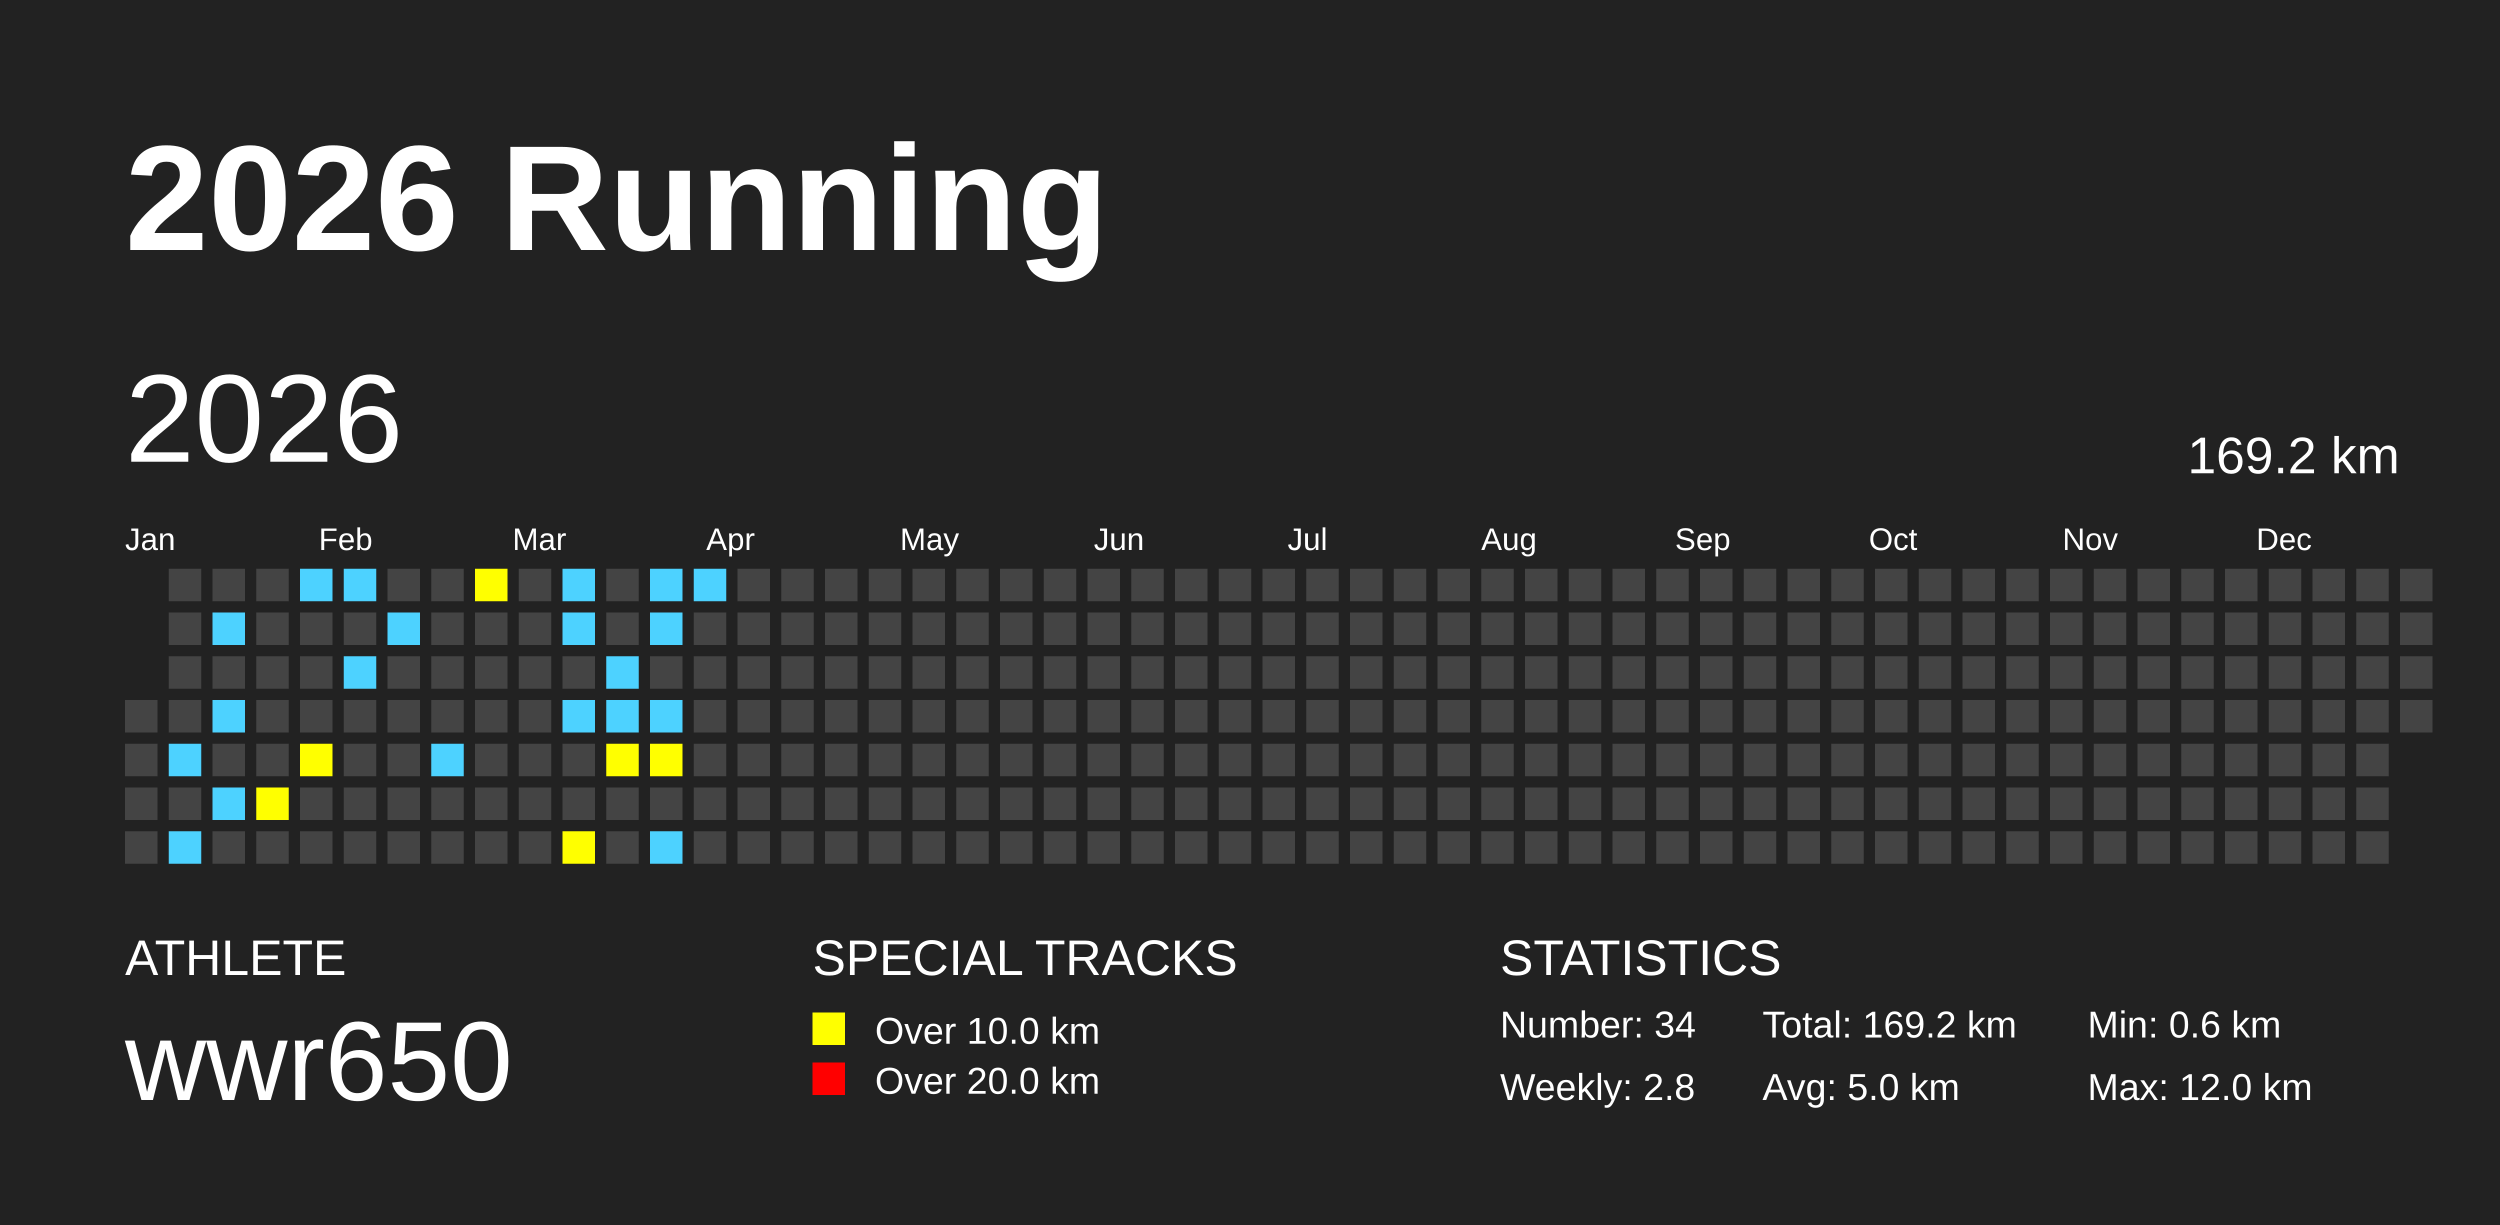
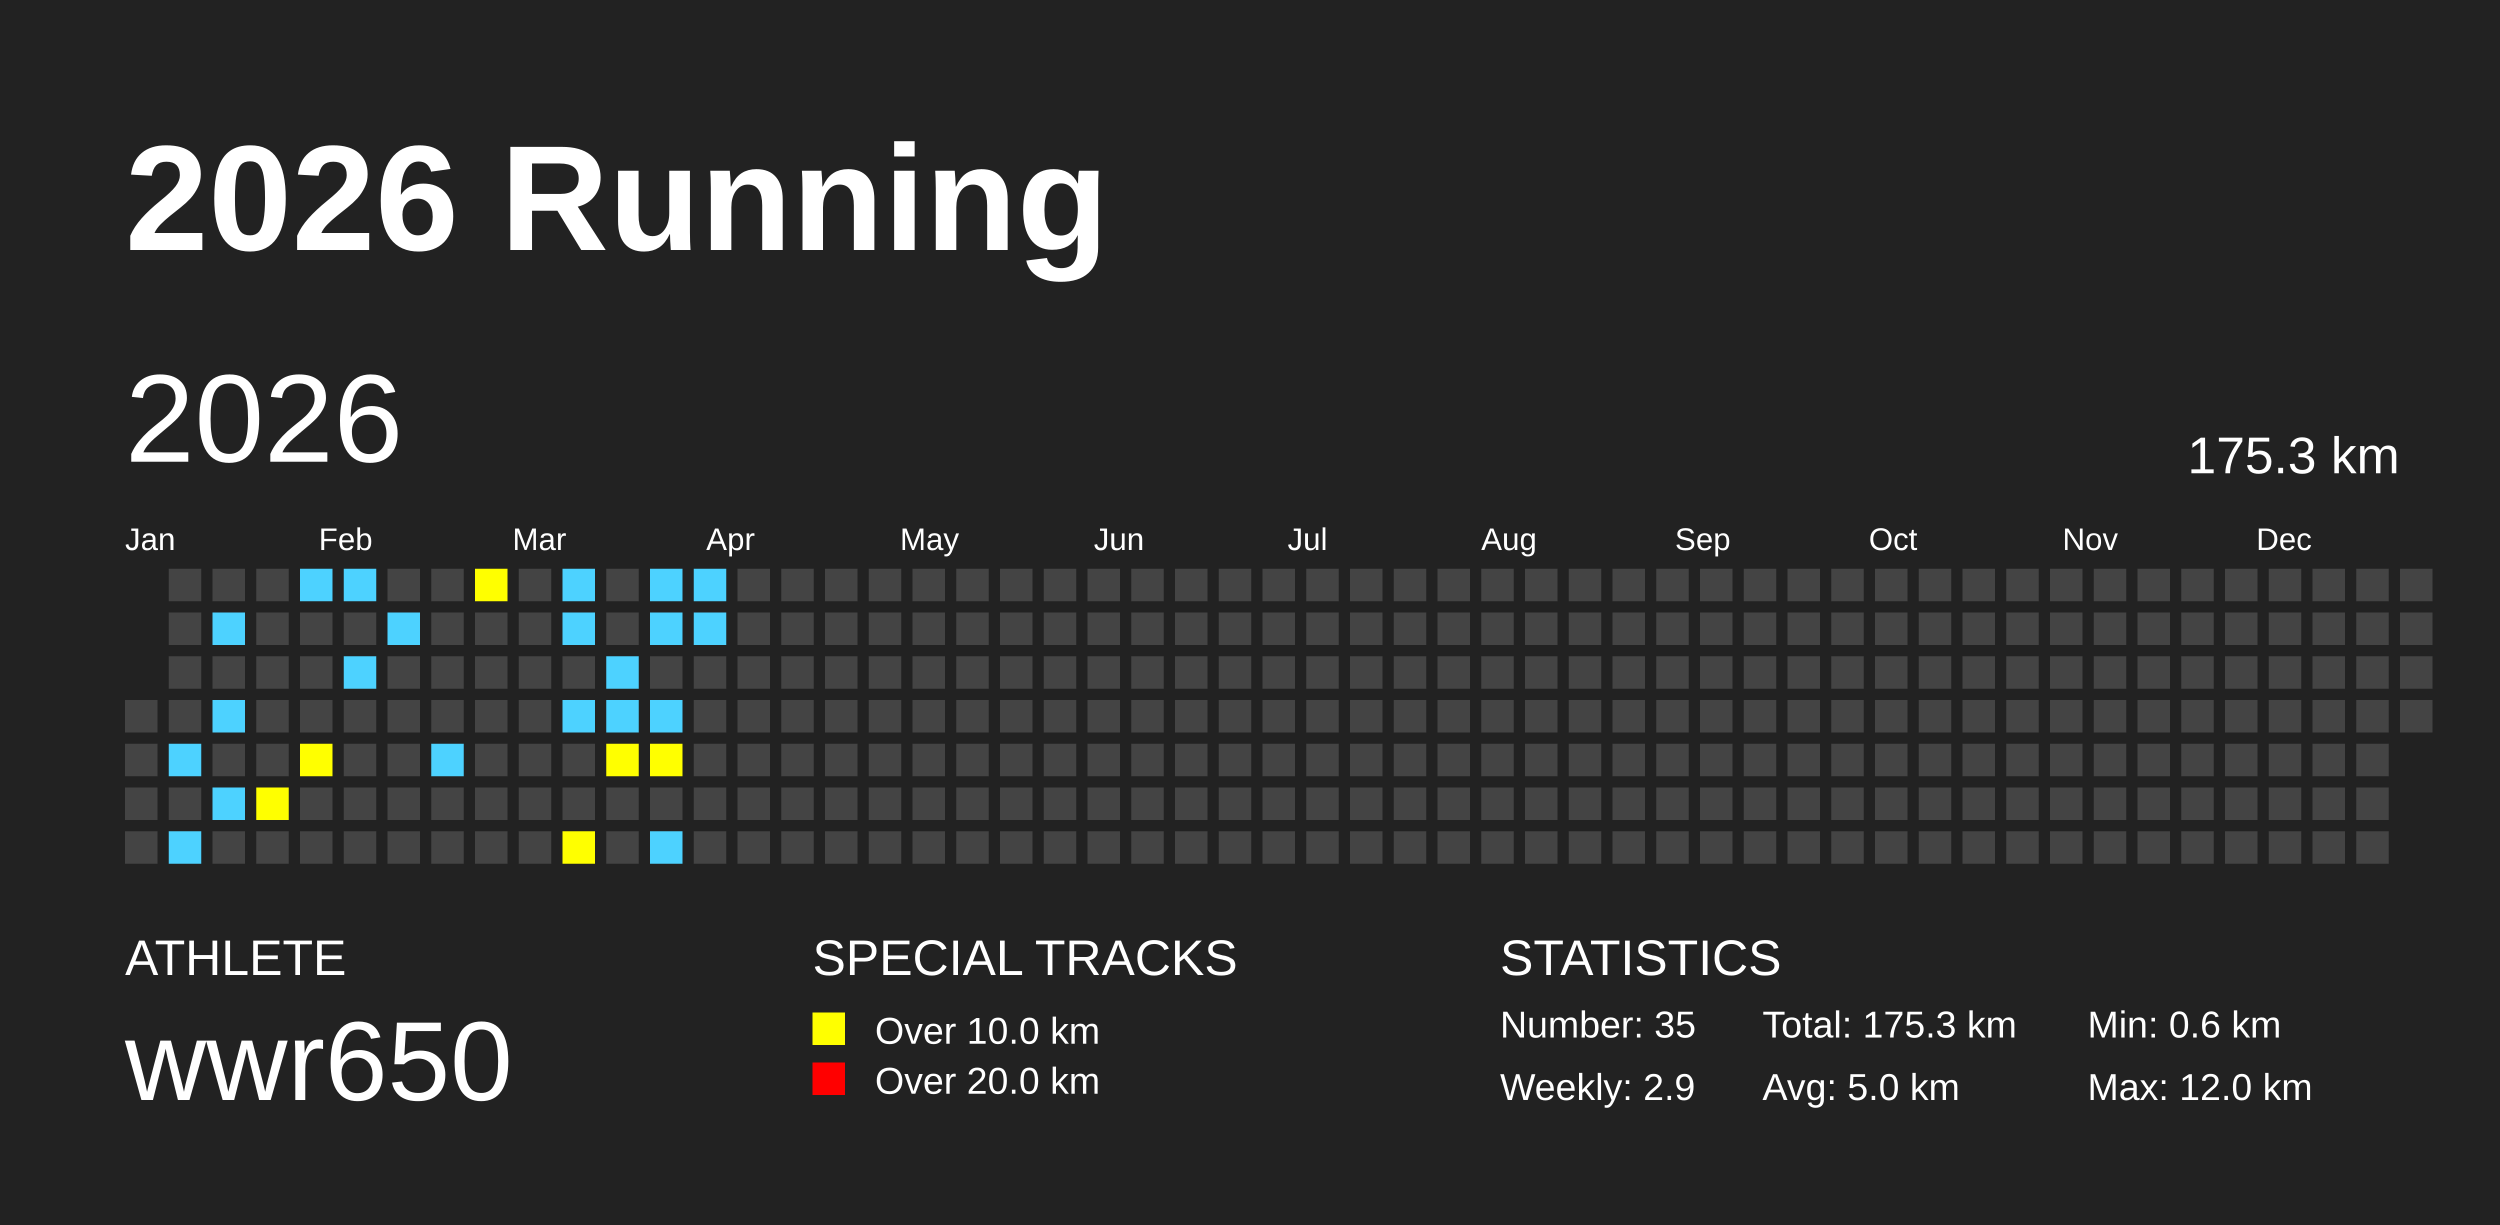
<svg xmlns="http://www.w3.org/2000/svg" baseProfile="full" height="98mm" version="1.1" viewBox="0,0,200,98" width="200mm">
  <defs />
  <rect fill="#222222" height="98" width="200" x="0" y="0" />
  <text fill="#FFFFFF" style="font-size:12px; font-family:Arial; font-weight:bold;" x="10" y="20">2026 Running</text>
  <text fill="#FFFFFF" style="font-size:4px; font-family:Arial" x="10" y="78">ATHLETE</text>
  <text fill="#FFFFFF" style="font-size:9px; font-family:Arial" x="10" y="88">wwr650</text>
  <text fill="#FFFFFF" style="font-size:4px; font-family:Arial" x="65" y="78">SPECIAL TRACKS</text>
  <rect fill="yellow" height="2.6" width="2.6" x="65" y="81" />
  <text fill="#FFFFFF" style="font-size:3px; font-family:Arial" x="70" y="83.5">Over 10.0 km</text>
  <rect fill="red" height="2.6" width="2.6" x="65" y="85" />
  <text fill="#FFFFFF" style="font-size:3px; font-family:Arial" x="70" y="87.5">Over 20.0 km</text>
  <text fill="#FFFFFF" style="font-size:4px; font-family:Arial" x="120" y="78">STATISTICS</text>
-   <text fill="#FFFFFF" style="font-size:3px; font-family:Arial" x="120" y="83">Number: 34</text>
-   <text fill="#FFFFFF" style="font-size:3px; font-family:Arial" x="120" y="88">Weekly: 2.8</text>
-   <text fill="#FFFFFF" style="font-size:3px; font-family:Arial" x="141" y="83">Total: 169.2 km</text>
+   <text fill="#FFFFFF" style="font-size:3px; font-family:Arial" x="120" y="83">Number: 35</text>
+   <text fill="#FFFFFF" style="font-size:3px; font-family:Arial" x="120" y="88">Weekly: 2.9</text>
+   <text fill="#FFFFFF" style="font-size:3px; font-family:Arial" x="141" y="83">Total: 175.3 km</text>
  <text fill="#FFFFFF" style="font-size:3px; font-family:Arial" x="141" y="88">Avg: 5.0 km</text>
  <text fill="#FFFFFF" style="font-size:3px; font-family:Arial" x="167" y="83">Min: 0.6 km</text>
  <text fill="#FFFFFF" style="font-size:3px; font-family:Arial" x="167" y="88">Max: 12.0 km</text>
  <text dominant-baseline="hanging" fill="#FFFFFF" style="font-size:10.0px; font-family:Arial;" x="10" y="30">2026</text>
-   <text dominant-baseline="hanging" fill="#FFFFFF" style="font-size:4.125px; font-family:Arial;" x="175" y="35">169.2 km</text>
+   <text dominant-baseline="hanging" fill="#FFFFFF" style="font-size:4.125px; font-family:Arial;" x="175" y="35">175.3 km</text>
  <text fill="#FFFFFF" style="font-size:2.5px; font-family:Arial" x="10.0" y="44">Jan</text>
  <text fill="#FFFFFF" style="font-size:2.5px; font-family:Arial" x="25.5" y="44">Feb</text>
  <text fill="#FFFFFF" style="font-size:2.5px; font-family:Arial" x="41.0" y="44">Mar</text>
  <text fill="#FFFFFF" style="font-size:2.5px; font-family:Arial" x="56.5" y="44">Apr</text>
  <text fill="#FFFFFF" style="font-size:2.5px; font-family:Arial" x="72.0" y="44">May</text>
  <text fill="#FFFFFF" style="font-size:2.5px; font-family:Arial" x="87.5" y="44">Jun</text>
  <text fill="#FFFFFF" style="font-size:2.5px; font-family:Arial" x="103.0" y="44">Jul</text>
  <text fill="#FFFFFF" style="font-size:2.5px; font-family:Arial" x="118.5" y="44">Aug</text>
  <text fill="#FFFFFF" style="font-size:2.5px; font-family:Arial" x="134.0" y="44">Sep</text>
  <text fill="#FFFFFF" style="font-size:2.5px; font-family:Arial" x="149.5" y="44">Oct</text>
  <text fill="#FFFFFF" style="font-size:2.5px; font-family:Arial" x="165.0" y="44">Nov</text>
  <text fill="#FFFFFF" style="font-size:2.5px; font-family:Arial" x="180.5" y="44">Dec</text>
  <rect fill="#444444" height="2.6" width="2.6" x="10.0" y="56.0" />
  <rect fill="#444444" height="2.6" width="2.6" x="10.0" y="59.5" />
  <rect fill="#444444" height="2.6" width="2.6" x="10.0" y="63.0" />
  <rect fill="#444444" height="2.6" width="2.6" x="10.0" y="66.5" />
  <rect fill="#444444" height="2.6" width="2.6" x="13.5" y="45.5" />
  <rect fill="#444444" height="2.6" width="2.6" x="13.5" y="49.0" />
  <rect fill="#444444" height="2.6" width="2.6" x="13.5" y="52.5" />
  <rect fill="#444444" height="2.6" width="2.6" x="13.5" y="56.0" />
  <rect fill="#4DD2FF" height="2.6" width="2.6" x="13.5" y="59.5" />
  <rect fill="#444444" height="2.6" width="2.6" x="13.5" y="63.0" />
  <rect fill="#4DD2FF" height="2.6" width="2.6" x="13.5" y="66.5" />
  <rect fill="#444444" height="2.6" width="2.6" x="17.0" y="45.5" />
  <rect fill="#4DD2FF" height="2.6" width="2.6" x="17.0" y="49.0" />
  <rect fill="#444444" height="2.6" width="2.6" x="17.0" y="52.5" />
  <rect fill="#4DD2FF" height="2.6" width="2.6" x="17.0" y="56.0" />
  <rect fill="#444444" height="2.6" width="2.6" x="17.0" y="59.5" />
  <rect fill="#4DD2FF" height="2.6" width="2.6" x="17.0" y="63.0" />
  <rect fill="#444444" height="2.6" width="2.6" x="17.0" y="66.5" />
  <rect fill="#444444" height="2.6" width="2.6" x="20.5" y="45.5" />
  <rect fill="#444444" height="2.6" width="2.6" x="20.5" y="49.0" />
  <rect fill="#444444" height="2.6" width="2.6" x="20.5" y="52.5" />
  <rect fill="#444444" height="2.6" width="2.6" x="20.5" y="56.0" />
  <rect fill="#444444" height="2.6" width="2.6" x="20.5" y="59.5" />
  <rect fill="yellow" height="2.6" width="2.6" x="20.5" y="63.0" />
  <rect fill="#444444" height="2.6" width="2.6" x="20.5" y="66.5" />
  <rect fill="#4DD2FF" height="2.6" width="2.6" x="24.0" y="45.5" />
  <rect fill="#444444" height="2.6" width="2.6" x="24.0" y="49.0" />
  <rect fill="#444444" height="2.6" width="2.6" x="24.0" y="52.5" />
  <rect fill="#444444" height="2.6" width="2.6" x="24.0" y="56.0" />
  <rect fill="yellow" height="2.6" width="2.6" x="24.0" y="59.5" />
  <rect fill="#444444" height="2.6" width="2.6" x="24.0" y="63.0" />
  <rect fill="#444444" height="2.6" width="2.6" x="24.0" y="66.5" />
  <rect fill="#4DD2FF" height="2.6" width="2.6" x="27.5" y="45.5" />
  <rect fill="#444444" height="2.6" width="2.6" x="27.5" y="49.0" />
  <rect fill="#4DD2FF" height="2.6" width="2.6" x="27.5" y="52.5" />
  <rect fill="#444444" height="2.6" width="2.6" x="27.5" y="56.0" />
  <rect fill="#444444" height="2.6" width="2.6" x="27.5" y="59.5" />
  <rect fill="#444444" height="2.6" width="2.6" x="27.5" y="63.0" />
  <rect fill="#444444" height="2.6" width="2.6" x="27.5" y="66.5" />
  <rect fill="#444444" height="2.6" width="2.6" x="31.0" y="45.5" />
  <rect fill="#4DD2FF" height="2.6" width="2.6" x="31.0" y="49.0" />
  <rect fill="#444444" height="2.6" width="2.6" x="31.0" y="52.5" />
  <rect fill="#444444" height="2.6" width="2.6" x="31.0" y="56.0" />
  <rect fill="#444444" height="2.6" width="2.6" x="31.0" y="59.5" />
  <rect fill="#444444" height="2.6" width="2.6" x="31.0" y="63.0" />
  <rect fill="#444444" height="2.6" width="2.6" x="31.0" y="66.5" />
  <rect fill="#444444" height="2.6" width="2.6" x="34.5" y="45.5" />
  <rect fill="#444444" height="2.6" width="2.6" x="34.5" y="49.0" />
  <rect fill="#444444" height="2.6" width="2.6" x="34.5" y="52.5" />
  <rect fill="#444444" height="2.6" width="2.6" x="34.5" y="56.0" />
  <rect fill="#4DD2FF" height="2.6" width="2.6" x="34.5" y="59.5" />
  <rect fill="#444444" height="2.6" width="2.6" x="34.5" y="63.0" />
  <rect fill="#444444" height="2.6" width="2.6" x="34.5" y="66.5" />
  <rect fill="yellow" height="2.6" width="2.6" x="38.0" y="45.5" />
  <rect fill="#444444" height="2.6" width="2.6" x="38.0" y="49.0" />
  <rect fill="#444444" height="2.6" width="2.6" x="38.0" y="52.5" />
  <rect fill="#444444" height="2.6" width="2.6" x="38.0" y="56.0" />
  <rect fill="#444444" height="2.6" width="2.6" x="38.0" y="59.5" />
  <rect fill="#444444" height="2.6" width="2.6" x="38.0" y="63.0" />
  <rect fill="#444444" height="2.6" width="2.6" x="38.0" y="66.5" />
  <rect fill="#444444" height="2.6" width="2.6" x="41.5" y="45.5" />
  <rect fill="#444444" height="2.6" width="2.6" x="41.5" y="49.0" />
  <rect fill="#444444" height="2.6" width="2.6" x="41.5" y="52.5" />
  <rect fill="#444444" height="2.6" width="2.6" x="41.5" y="56.0" />
  <rect fill="#444444" height="2.6" width="2.6" x="41.5" y="59.5" />
  <rect fill="#444444" height="2.6" width="2.6" x="41.5" y="63.0" />
  <rect fill="#444444" height="2.6" width="2.6" x="41.5" y="66.5" />
  <rect fill="#4DD2FF" height="2.6" width="2.6" x="45.0" y="45.5" />
  <rect fill="#4DD2FF" height="2.6" width="2.6" x="45.0" y="49.0" />
  <rect fill="#444444" height="2.6" width="2.6" x="45.0" y="52.5" />
  <rect fill="#4DD2FF" height="2.6" width="2.6" x="45.0" y="56.0" />
  <rect fill="#444444" height="2.6" width="2.6" x="45.0" y="59.5" />
  <rect fill="#444444" height="2.6" width="2.6" x="45.0" y="63.0" />
  <rect fill="yellow" height="2.6" width="2.6" x="45.0" y="66.5" />
  <rect fill="#444444" height="2.6" width="2.6" x="48.5" y="45.5" />
  <rect fill="#444444" height="2.6" width="2.6" x="48.5" y="49.0" />
  <rect fill="#4DD2FF" height="2.6" width="2.6" x="48.5" y="52.5" />
  <rect fill="#4DD2FF" height="2.6" width="2.6" x="48.5" y="56.0" />
  <rect fill="yellow" height="2.6" width="2.6" x="48.5" y="59.5" />
  <rect fill="#444444" height="2.6" width="2.6" x="48.5" y="63.0" />
  <rect fill="#444444" height="2.6" width="2.6" x="48.5" y="66.5" />
  <rect fill="#4DD2FF" height="2.6" width="2.6" x="52.0" y="45.5" />
  <rect fill="#4DD2FF" height="2.6" width="2.6" x="52.0" y="49.0" />
  <rect fill="#444444" height="2.6" width="2.6" x="52.0" y="52.5" />
  <rect fill="#4DD2FF" height="2.6" width="2.6" x="52.0" y="56.0" />
  <rect fill="yellow" height="2.6" width="2.6" x="52.0" y="59.5" />
  <rect fill="#444444" height="2.6" width="2.6" x="52.0" y="63.0" />
  <rect fill="#4DD2FF" height="2.6" width="2.6" x="52.0" y="66.5" />
  <rect fill="#4DD2FF" height="2.6" width="2.6" x="55.5" y="45.5" />
-   <rect fill="#444444" height="2.6" width="2.6" x="55.5" y="49.0" />
+   <rect fill="#4DD2FF" height="2.6" width="2.6" x="55.5" y="49.0" />
  <rect fill="#444444" height="2.6" width="2.6" x="55.5" y="52.5" />
  <rect fill="#444444" height="2.6" width="2.6" x="55.5" y="56.0" />
  <rect fill="#444444" height="2.6" width="2.6" x="55.5" y="59.5" />
  <rect fill="#444444" height="2.6" width="2.6" x="55.5" y="63.0" />
  <rect fill="#444444" height="2.6" width="2.6" x="55.5" y="66.5" />
  <rect fill="#444444" height="2.6" width="2.6" x="59.0" y="45.5" />
  <rect fill="#444444" height="2.6" width="2.6" x="59.0" y="49.0" />
  <rect fill="#444444" height="2.6" width="2.6" x="59.0" y="52.5" />
  <rect fill="#444444" height="2.6" width="2.6" x="59.0" y="56.0" />
  <rect fill="#444444" height="2.6" width="2.6" x="59.0" y="59.5" />
  <rect fill="#444444" height="2.6" width="2.6" x="59.0" y="63.0" />
  <rect fill="#444444" height="2.6" width="2.6" x="59.0" y="66.5" />
  <rect fill="#444444" height="2.6" width="2.6" x="62.5" y="45.5" />
  <rect fill="#444444" height="2.6" width="2.6" x="62.5" y="49.0" />
  <rect fill="#444444" height="2.6" width="2.6" x="62.5" y="52.5" />
  <rect fill="#444444" height="2.6" width="2.6" x="62.5" y="56.0" />
  <rect fill="#444444" height="2.6" width="2.6" x="62.5" y="59.5" />
  <rect fill="#444444" height="2.6" width="2.6" x="62.5" y="63.0" />
  <rect fill="#444444" height="2.6" width="2.6" x="62.5" y="66.5" />
  <rect fill="#444444" height="2.6" width="2.6" x="66.0" y="45.5" />
  <rect fill="#444444" height="2.6" width="2.6" x="66.0" y="49.0" />
  <rect fill="#444444" height="2.6" width="2.6" x="66.0" y="52.5" />
  <rect fill="#444444" height="2.6" width="2.6" x="66.0" y="56.0" />
  <rect fill="#444444" height="2.6" width="2.6" x="66.0" y="59.5" />
  <rect fill="#444444" height="2.6" width="2.6" x="66.0" y="63.0" />
  <rect fill="#444444" height="2.6" width="2.6" x="66.0" y="66.5" />
  <rect fill="#444444" height="2.6" width="2.6" x="69.5" y="45.5" />
  <rect fill="#444444" height="2.6" width="2.6" x="69.5" y="49.0" />
  <rect fill="#444444" height="2.6" width="2.6" x="69.5" y="52.5" />
  <rect fill="#444444" height="2.6" width="2.6" x="69.5" y="56.0" />
  <rect fill="#444444" height="2.6" width="2.6" x="69.5" y="59.5" />
  <rect fill="#444444" height="2.6" width="2.6" x="69.5" y="63.0" />
  <rect fill="#444444" height="2.6" width="2.6" x="69.5" y="66.5" />
  <rect fill="#444444" height="2.6" width="2.6" x="73.0" y="45.5" />
  <rect fill="#444444" height="2.6" width="2.6" x="73.0" y="49.0" />
  <rect fill="#444444" height="2.6" width="2.6" x="73.0" y="52.5" />
  <rect fill="#444444" height="2.6" width="2.6" x="73.0" y="56.0" />
  <rect fill="#444444" height="2.6" width="2.6" x="73.0" y="59.5" />
  <rect fill="#444444" height="2.6" width="2.6" x="73.0" y="63.0" />
  <rect fill="#444444" height="2.6" width="2.6" x="73.0" y="66.5" />
  <rect fill="#444444" height="2.6" width="2.6" x="76.5" y="45.5" />
  <rect fill="#444444" height="2.6" width="2.6" x="76.5" y="49.0" />
  <rect fill="#444444" height="2.6" width="2.6" x="76.5" y="52.5" />
  <rect fill="#444444" height="2.6" width="2.6" x="76.5" y="56.0" />
  <rect fill="#444444" height="2.6" width="2.6" x="76.5" y="59.5" />
  <rect fill="#444444" height="2.6" width="2.6" x="76.5" y="63.0" />
  <rect fill="#444444" height="2.6" width="2.6" x="76.5" y="66.5" />
  <rect fill="#444444" height="2.6" width="2.6" x="80.0" y="45.5" />
  <rect fill="#444444" height="2.6" width="2.6" x="80.0" y="49.0" />
  <rect fill="#444444" height="2.6" width="2.6" x="80.0" y="52.5" />
  <rect fill="#444444" height="2.6" width="2.6" x="80.0" y="56.0" />
  <rect fill="#444444" height="2.6" width="2.6" x="80.0" y="59.5" />
  <rect fill="#444444" height="2.6" width="2.6" x="80.0" y="63.0" />
  <rect fill="#444444" height="2.6" width="2.6" x="80.0" y="66.5" />
  <rect fill="#444444" height="2.6" width="2.6" x="83.5" y="45.5" />
  <rect fill="#444444" height="2.6" width="2.6" x="83.5" y="49.0" />
  <rect fill="#444444" height="2.6" width="2.6" x="83.5" y="52.5" />
  <rect fill="#444444" height="2.6" width="2.6" x="83.5" y="56.0" />
  <rect fill="#444444" height="2.6" width="2.6" x="83.5" y="59.5" />
  <rect fill="#444444" height="2.6" width="2.6" x="83.5" y="63.0" />
  <rect fill="#444444" height="2.6" width="2.6" x="83.5" y="66.5" />
  <rect fill="#444444" height="2.6" width="2.6" x="87.0" y="45.5" />
  <rect fill="#444444" height="2.6" width="2.6" x="87.0" y="49.0" />
  <rect fill="#444444" height="2.6" width="2.6" x="87.0" y="52.5" />
  <rect fill="#444444" height="2.6" width="2.6" x="87.0" y="56.0" />
  <rect fill="#444444" height="2.6" width="2.6" x="87.0" y="59.5" />
  <rect fill="#444444" height="2.6" width="2.6" x="87.0" y="63.0" />
  <rect fill="#444444" height="2.6" width="2.6" x="87.0" y="66.5" />
  <rect fill="#444444" height="2.6" width="2.6" x="90.5" y="45.5" />
  <rect fill="#444444" height="2.6" width="2.6" x="90.5" y="49.0" />
  <rect fill="#444444" height="2.6" width="2.6" x="90.5" y="52.5" />
  <rect fill="#444444" height="2.6" width="2.6" x="90.5" y="56.0" />
  <rect fill="#444444" height="2.6" width="2.6" x="90.5" y="59.5" />
  <rect fill="#444444" height="2.6" width="2.6" x="90.5" y="63.0" />
  <rect fill="#444444" height="2.6" width="2.6" x="90.5" y="66.5" />
  <rect fill="#444444" height="2.6" width="2.6" x="94.0" y="45.5" />
  <rect fill="#444444" height="2.6" width="2.6" x="94.0" y="49.0" />
  <rect fill="#444444" height="2.6" width="2.6" x="94.0" y="52.5" />
  <rect fill="#444444" height="2.6" width="2.6" x="94.0" y="56.0" />
  <rect fill="#444444" height="2.6" width="2.6" x="94.0" y="59.5" />
  <rect fill="#444444" height="2.6" width="2.6" x="94.0" y="63.0" />
  <rect fill="#444444" height="2.6" width="2.6" x="94.0" y="66.5" />
  <rect fill="#444444" height="2.6" width="2.6" x="97.5" y="45.5" />
  <rect fill="#444444" height="2.6" width="2.6" x="97.5" y="49.0" />
  <rect fill="#444444" height="2.6" width="2.6" x="97.5" y="52.5" />
  <rect fill="#444444" height="2.6" width="2.6" x="97.5" y="56.0" />
  <rect fill="#444444" height="2.6" width="2.6" x="97.5" y="59.5" />
  <rect fill="#444444" height="2.6" width="2.6" x="97.5" y="63.0" />
  <rect fill="#444444" height="2.6" width="2.6" x="97.5" y="66.5" />
  <rect fill="#444444" height="2.6" width="2.6" x="101.0" y="45.5" />
  <rect fill="#444444" height="2.6" width="2.6" x="101.0" y="49.0" />
  <rect fill="#444444" height="2.6" width="2.6" x="101.0" y="52.5" />
  <rect fill="#444444" height="2.6" width="2.6" x="101.0" y="56.0" />
  <rect fill="#444444" height="2.6" width="2.6" x="101.0" y="59.5" />
  <rect fill="#444444" height="2.6" width="2.6" x="101.0" y="63.0" />
  <rect fill="#444444" height="2.6" width="2.6" x="101.0" y="66.5" />
  <rect fill="#444444" height="2.6" width="2.6" x="104.5" y="45.5" />
  <rect fill="#444444" height="2.6" width="2.6" x="104.5" y="49.0" />
  <rect fill="#444444" height="2.6" width="2.6" x="104.5" y="52.5" />
  <rect fill="#444444" height="2.6" width="2.6" x="104.5" y="56.0" />
  <rect fill="#444444" height="2.6" width="2.6" x="104.5" y="59.5" />
  <rect fill="#444444" height="2.6" width="2.6" x="104.5" y="63.0" />
  <rect fill="#444444" height="2.6" width="2.6" x="104.5" y="66.5" />
  <rect fill="#444444" height="2.6" width="2.6" x="108.0" y="45.5" />
  <rect fill="#444444" height="2.6" width="2.6" x="108.0" y="49.0" />
  <rect fill="#444444" height="2.6" width="2.6" x="108.0" y="52.5" />
  <rect fill="#444444" height="2.6" width="2.6" x="108.0" y="56.0" />
  <rect fill="#444444" height="2.6" width="2.6" x="108.0" y="59.5" />
  <rect fill="#444444" height="2.6" width="2.6" x="108.0" y="63.0" />
  <rect fill="#444444" height="2.6" width="2.6" x="108.0" y="66.5" />
  <rect fill="#444444" height="2.6" width="2.6" x="111.5" y="45.5" />
  <rect fill="#444444" height="2.6" width="2.6" x="111.5" y="49.0" />
  <rect fill="#444444" height="2.6" width="2.6" x="111.5" y="52.5" />
  <rect fill="#444444" height="2.6" width="2.6" x="111.5" y="56.0" />
  <rect fill="#444444" height="2.6" width="2.6" x="111.5" y="59.5" />
  <rect fill="#444444" height="2.6" width="2.6" x="111.5" y="63.0" />
  <rect fill="#444444" height="2.6" width="2.6" x="111.5" y="66.5" />
  <rect fill="#444444" height="2.6" width="2.6" x="115.0" y="45.5" />
  <rect fill="#444444" height="2.6" width="2.6" x="115.0" y="49.0" />
  <rect fill="#444444" height="2.6" width="2.6" x="115.0" y="52.5" />
  <rect fill="#444444" height="2.6" width="2.6" x="115.0" y="56.0" />
  <rect fill="#444444" height="2.6" width="2.6" x="115.0" y="59.5" />
  <rect fill="#444444" height="2.6" width="2.6" x="115.0" y="63.0" />
  <rect fill="#444444" height="2.6" width="2.6" x="115.0" y="66.5" />
  <rect fill="#444444" height="2.6" width="2.6" x="118.5" y="45.5" />
  <rect fill="#444444" height="2.6" width="2.6" x="118.5" y="49.0" />
  <rect fill="#444444" height="2.6" width="2.6" x="118.5" y="52.5" />
  <rect fill="#444444" height="2.6" width="2.6" x="118.5" y="56.0" />
  <rect fill="#444444" height="2.6" width="2.6" x="118.5" y="59.5" />
  <rect fill="#444444" height="2.6" width="2.6" x="118.5" y="63.0" />
  <rect fill="#444444" height="2.6" width="2.6" x="118.5" y="66.5" />
  <rect fill="#444444" height="2.6" width="2.6" x="122.0" y="45.5" />
  <rect fill="#444444" height="2.6" width="2.6" x="122.0" y="49.0" />
  <rect fill="#444444" height="2.6" width="2.6" x="122.0" y="52.5" />
  <rect fill="#444444" height="2.6" width="2.6" x="122.0" y="56.0" />
  <rect fill="#444444" height="2.6" width="2.6" x="122.0" y="59.5" />
  <rect fill="#444444" height="2.6" width="2.6" x="122.0" y="63.0" />
  <rect fill="#444444" height="2.6" width="2.6" x="122.0" y="66.5" />
  <rect fill="#444444" height="2.6" width="2.6" x="125.5" y="45.5" />
  <rect fill="#444444" height="2.6" width="2.6" x="125.5" y="49.0" />
  <rect fill="#444444" height="2.6" width="2.6" x="125.5" y="52.5" />
  <rect fill="#444444" height="2.6" width="2.6" x="125.5" y="56.0" />
  <rect fill="#444444" height="2.6" width="2.6" x="125.5" y="59.5" />
  <rect fill="#444444" height="2.6" width="2.6" x="125.5" y="63.0" />
  <rect fill="#444444" height="2.6" width="2.6" x="125.5" y="66.5" />
  <rect fill="#444444" height="2.6" width="2.6" x="129.0" y="45.5" />
  <rect fill="#444444" height="2.6" width="2.6" x="129.0" y="49.0" />
  <rect fill="#444444" height="2.6" width="2.6" x="129.0" y="52.5" />
  <rect fill="#444444" height="2.6" width="2.6" x="129.0" y="56.0" />
  <rect fill="#444444" height="2.6" width="2.6" x="129.0" y="59.5" />
  <rect fill="#444444" height="2.6" width="2.6" x="129.0" y="63.0" />
  <rect fill="#444444" height="2.6" width="2.6" x="129.0" y="66.5" />
  <rect fill="#444444" height="2.6" width="2.6" x="132.5" y="45.5" />
  <rect fill="#444444" height="2.6" width="2.6" x="132.5" y="49.0" />
  <rect fill="#444444" height="2.6" width="2.6" x="132.5" y="52.5" />
  <rect fill="#444444" height="2.6" width="2.6" x="132.5" y="56.0" />
  <rect fill="#444444" height="2.6" width="2.6" x="132.5" y="59.5" />
  <rect fill="#444444" height="2.6" width="2.6" x="132.5" y="63.0" />
  <rect fill="#444444" height="2.6" width="2.6" x="132.5" y="66.5" />
  <rect fill="#444444" height="2.6" width="2.6" x="136.0" y="45.5" />
  <rect fill="#444444" height="2.6" width="2.6" x="136.0" y="49.0" />
  <rect fill="#444444" height="2.6" width="2.6" x="136.0" y="52.5" />
  <rect fill="#444444" height="2.6" width="2.6" x="136.0" y="56.0" />
  <rect fill="#444444" height="2.6" width="2.6" x="136.0" y="59.5" />
  <rect fill="#444444" height="2.6" width="2.6" x="136.0" y="63.0" />
  <rect fill="#444444" height="2.6" width="2.6" x="136.0" y="66.5" />
  <rect fill="#444444" height="2.6" width="2.6" x="139.5" y="45.5" />
  <rect fill="#444444" height="2.6" width="2.6" x="139.5" y="49.0" />
  <rect fill="#444444" height="2.6" width="2.6" x="139.5" y="52.5" />
  <rect fill="#444444" height="2.6" width="2.6" x="139.5" y="56.0" />
  <rect fill="#444444" height="2.6" width="2.6" x="139.5" y="59.5" />
  <rect fill="#444444" height="2.6" width="2.6" x="139.5" y="63.0" />
  <rect fill="#444444" height="2.6" width="2.6" x="139.5" y="66.5" />
  <rect fill="#444444" height="2.6" width="2.6" x="143.0" y="45.5" />
  <rect fill="#444444" height="2.6" width="2.6" x="143.0" y="49.0" />
  <rect fill="#444444" height="2.6" width="2.6" x="143.0" y="52.5" />
  <rect fill="#444444" height="2.6" width="2.6" x="143.0" y="56.0" />
  <rect fill="#444444" height="2.6" width="2.6" x="143.0" y="59.5" />
  <rect fill="#444444" height="2.6" width="2.6" x="143.0" y="63.0" />
  <rect fill="#444444" height="2.6" width="2.6" x="143.0" y="66.5" />
  <rect fill="#444444" height="2.6" width="2.6" x="146.5" y="45.5" />
  <rect fill="#444444" height="2.6" width="2.6" x="146.5" y="49.0" />
  <rect fill="#444444" height="2.6" width="2.6" x="146.5" y="52.5" />
  <rect fill="#444444" height="2.6" width="2.6" x="146.5" y="56.0" />
  <rect fill="#444444" height="2.6" width="2.6" x="146.5" y="59.5" />
  <rect fill="#444444" height="2.6" width="2.6" x="146.5" y="63.0" />
  <rect fill="#444444" height="2.6" width="2.6" x="146.5" y="66.5" />
  <rect fill="#444444" height="2.6" width="2.6" x="150.0" y="45.5" />
  <rect fill="#444444" height="2.6" width="2.6" x="150.0" y="49.0" />
  <rect fill="#444444" height="2.6" width="2.6" x="150.0" y="52.5" />
  <rect fill="#444444" height="2.6" width="2.6" x="150.0" y="56.0" />
  <rect fill="#444444" height="2.6" width="2.6" x="150.0" y="59.5" />
  <rect fill="#444444" height="2.6" width="2.6" x="150.0" y="63.0" />
  <rect fill="#444444" height="2.6" width="2.6" x="150.0" y="66.5" />
  <rect fill="#444444" height="2.6" width="2.6" x="153.5" y="45.5" />
  <rect fill="#444444" height="2.6" width="2.6" x="153.5" y="49.0" />
  <rect fill="#444444" height="2.6" width="2.6" x="153.5" y="52.5" />
  <rect fill="#444444" height="2.6" width="2.6" x="153.5" y="56.0" />
  <rect fill="#444444" height="2.6" width="2.6" x="153.5" y="59.5" />
  <rect fill="#444444" height="2.6" width="2.6" x="153.5" y="63.0" />
  <rect fill="#444444" height="2.6" width="2.6" x="153.5" y="66.5" />
  <rect fill="#444444" height="2.6" width="2.6" x="157.0" y="45.5" />
  <rect fill="#444444" height="2.6" width="2.6" x="157.0" y="49.0" />
  <rect fill="#444444" height="2.6" width="2.6" x="157.0" y="52.5" />
  <rect fill="#444444" height="2.6" width="2.6" x="157.0" y="56.0" />
  <rect fill="#444444" height="2.6" width="2.6" x="157.0" y="59.5" />
  <rect fill="#444444" height="2.6" width="2.6" x="157.0" y="63.0" />
  <rect fill="#444444" height="2.6" width="2.6" x="157.0" y="66.5" />
  <rect fill="#444444" height="2.6" width="2.6" x="160.5" y="45.5" />
  <rect fill="#444444" height="2.6" width="2.6" x="160.5" y="49.0" />
  <rect fill="#444444" height="2.6" width="2.6" x="160.5" y="52.5" />
  <rect fill="#444444" height="2.6" width="2.6" x="160.5" y="56.0" />
  <rect fill="#444444" height="2.6" width="2.6" x="160.5" y="59.5" />
  <rect fill="#444444" height="2.6" width="2.6" x="160.5" y="63.0" />
  <rect fill="#444444" height="2.6" width="2.6" x="160.5" y="66.5" />
  <rect fill="#444444" height="2.6" width="2.6" x="164.0" y="45.5" />
  <rect fill="#444444" height="2.6" width="2.6" x="164.0" y="49.0" />
  <rect fill="#444444" height="2.6" width="2.6" x="164.0" y="52.5" />
  <rect fill="#444444" height="2.6" width="2.6" x="164.0" y="56.0" />
  <rect fill="#444444" height="2.6" width="2.6" x="164.0" y="59.5" />
  <rect fill="#444444" height="2.6" width="2.6" x="164.0" y="63.0" />
  <rect fill="#444444" height="2.6" width="2.6" x="164.0" y="66.5" />
  <rect fill="#444444" height="2.6" width="2.6" x="167.5" y="45.5" />
  <rect fill="#444444" height="2.6" width="2.6" x="167.5" y="49.0" />
  <rect fill="#444444" height="2.6" width="2.6" x="167.5" y="52.5" />
  <rect fill="#444444" height="2.6" width="2.6" x="167.5" y="56.0" />
  <rect fill="#444444" height="2.6" width="2.6" x="167.5" y="59.5" />
  <rect fill="#444444" height="2.6" width="2.6" x="167.5" y="63.0" />
  <rect fill="#444444" height="2.6" width="2.6" x="167.5" y="66.5" />
  <rect fill="#444444" height="2.6" width="2.6" x="171.0" y="45.5" />
  <rect fill="#444444" height="2.6" width="2.6" x="171.0" y="49.0" />
  <rect fill="#444444" height="2.6" width="2.6" x="171.0" y="52.5" />
  <rect fill="#444444" height="2.6" width="2.6" x="171.0" y="56.0" />
  <rect fill="#444444" height="2.6" width="2.6" x="171.0" y="59.5" />
  <rect fill="#444444" height="2.6" width="2.6" x="171.0" y="63.0" />
  <rect fill="#444444" height="2.6" width="2.6" x="171.0" y="66.5" />
  <rect fill="#444444" height="2.6" width="2.6" x="174.5" y="45.5" />
  <rect fill="#444444" height="2.6" width="2.6" x="174.5" y="49.0" />
  <rect fill="#444444" height="2.6" width="2.6" x="174.5" y="52.5" />
  <rect fill="#444444" height="2.6" width="2.6" x="174.5" y="56.0" />
  <rect fill="#444444" height="2.6" width="2.6" x="174.5" y="59.5" />
  <rect fill="#444444" height="2.6" width="2.6" x="174.5" y="63.0" />
  <rect fill="#444444" height="2.6" width="2.6" x="174.5" y="66.5" />
  <rect fill="#444444" height="2.6" width="2.6" x="178.0" y="45.5" />
  <rect fill="#444444" height="2.6" width="2.6" x="178.0" y="49.0" />
  <rect fill="#444444" height="2.6" width="2.6" x="178.0" y="52.5" />
  <rect fill="#444444" height="2.6" width="2.6" x="178.0" y="56.0" />
  <rect fill="#444444" height="2.6" width="2.6" x="178.0" y="59.5" />
  <rect fill="#444444" height="2.6" width="2.6" x="178.0" y="63.0" />
  <rect fill="#444444" height="2.6" width="2.6" x="178.0" y="66.5" />
  <rect fill="#444444" height="2.6" width="2.6" x="181.5" y="45.5" />
  <rect fill="#444444" height="2.6" width="2.6" x="181.5" y="49.0" />
  <rect fill="#444444" height="2.6" width="2.6" x="181.5" y="52.5" />
  <rect fill="#444444" height="2.6" width="2.6" x="181.5" y="56.0" />
  <rect fill="#444444" height="2.6" width="2.6" x="181.5" y="59.5" />
  <rect fill="#444444" height="2.6" width="2.6" x="181.5" y="63.0" />
  <rect fill="#444444" height="2.6" width="2.6" x="181.5" y="66.5" />
  <rect fill="#444444" height="2.6" width="2.6" x="185.0" y="45.5" />
  <rect fill="#444444" height="2.6" width="2.6" x="185.0" y="49.0" />
  <rect fill="#444444" height="2.6" width="2.6" x="185.0" y="52.5" />
  <rect fill="#444444" height="2.6" width="2.6" x="185.0" y="56.0" />
  <rect fill="#444444" height="2.6" width="2.6" x="185.0" y="59.5" />
  <rect fill="#444444" height="2.6" width="2.6" x="185.0" y="63.0" />
  <rect fill="#444444" height="2.6" width="2.6" x="185.0" y="66.5" />
  <rect fill="#444444" height="2.6" width="2.6" x="188.5" y="45.5" />
  <rect fill="#444444" height="2.6" width="2.6" x="188.5" y="49.0" />
  <rect fill="#444444" height="2.6" width="2.6" x="188.5" y="52.5" />
  <rect fill="#444444" height="2.6" width="2.6" x="188.5" y="56.0" />
  <rect fill="#444444" height="2.6" width="2.6" x="188.5" y="59.5" />
  <rect fill="#444444" height="2.6" width="2.6" x="188.5" y="63.0" />
  <rect fill="#444444" height="2.6" width="2.6" x="188.5" y="66.5" />
  <rect fill="#444444" height="2.6" width="2.6" x="192.0" y="45.5" />
  <rect fill="#444444" height="2.6" width="2.6" x="192.0" y="49.0" />
  <rect fill="#444444" height="2.6" width="2.6" x="192.0" y="52.5" />
  <rect fill="#444444" height="2.6" width="2.6" x="192.0" y="56.0" />
</svg>
